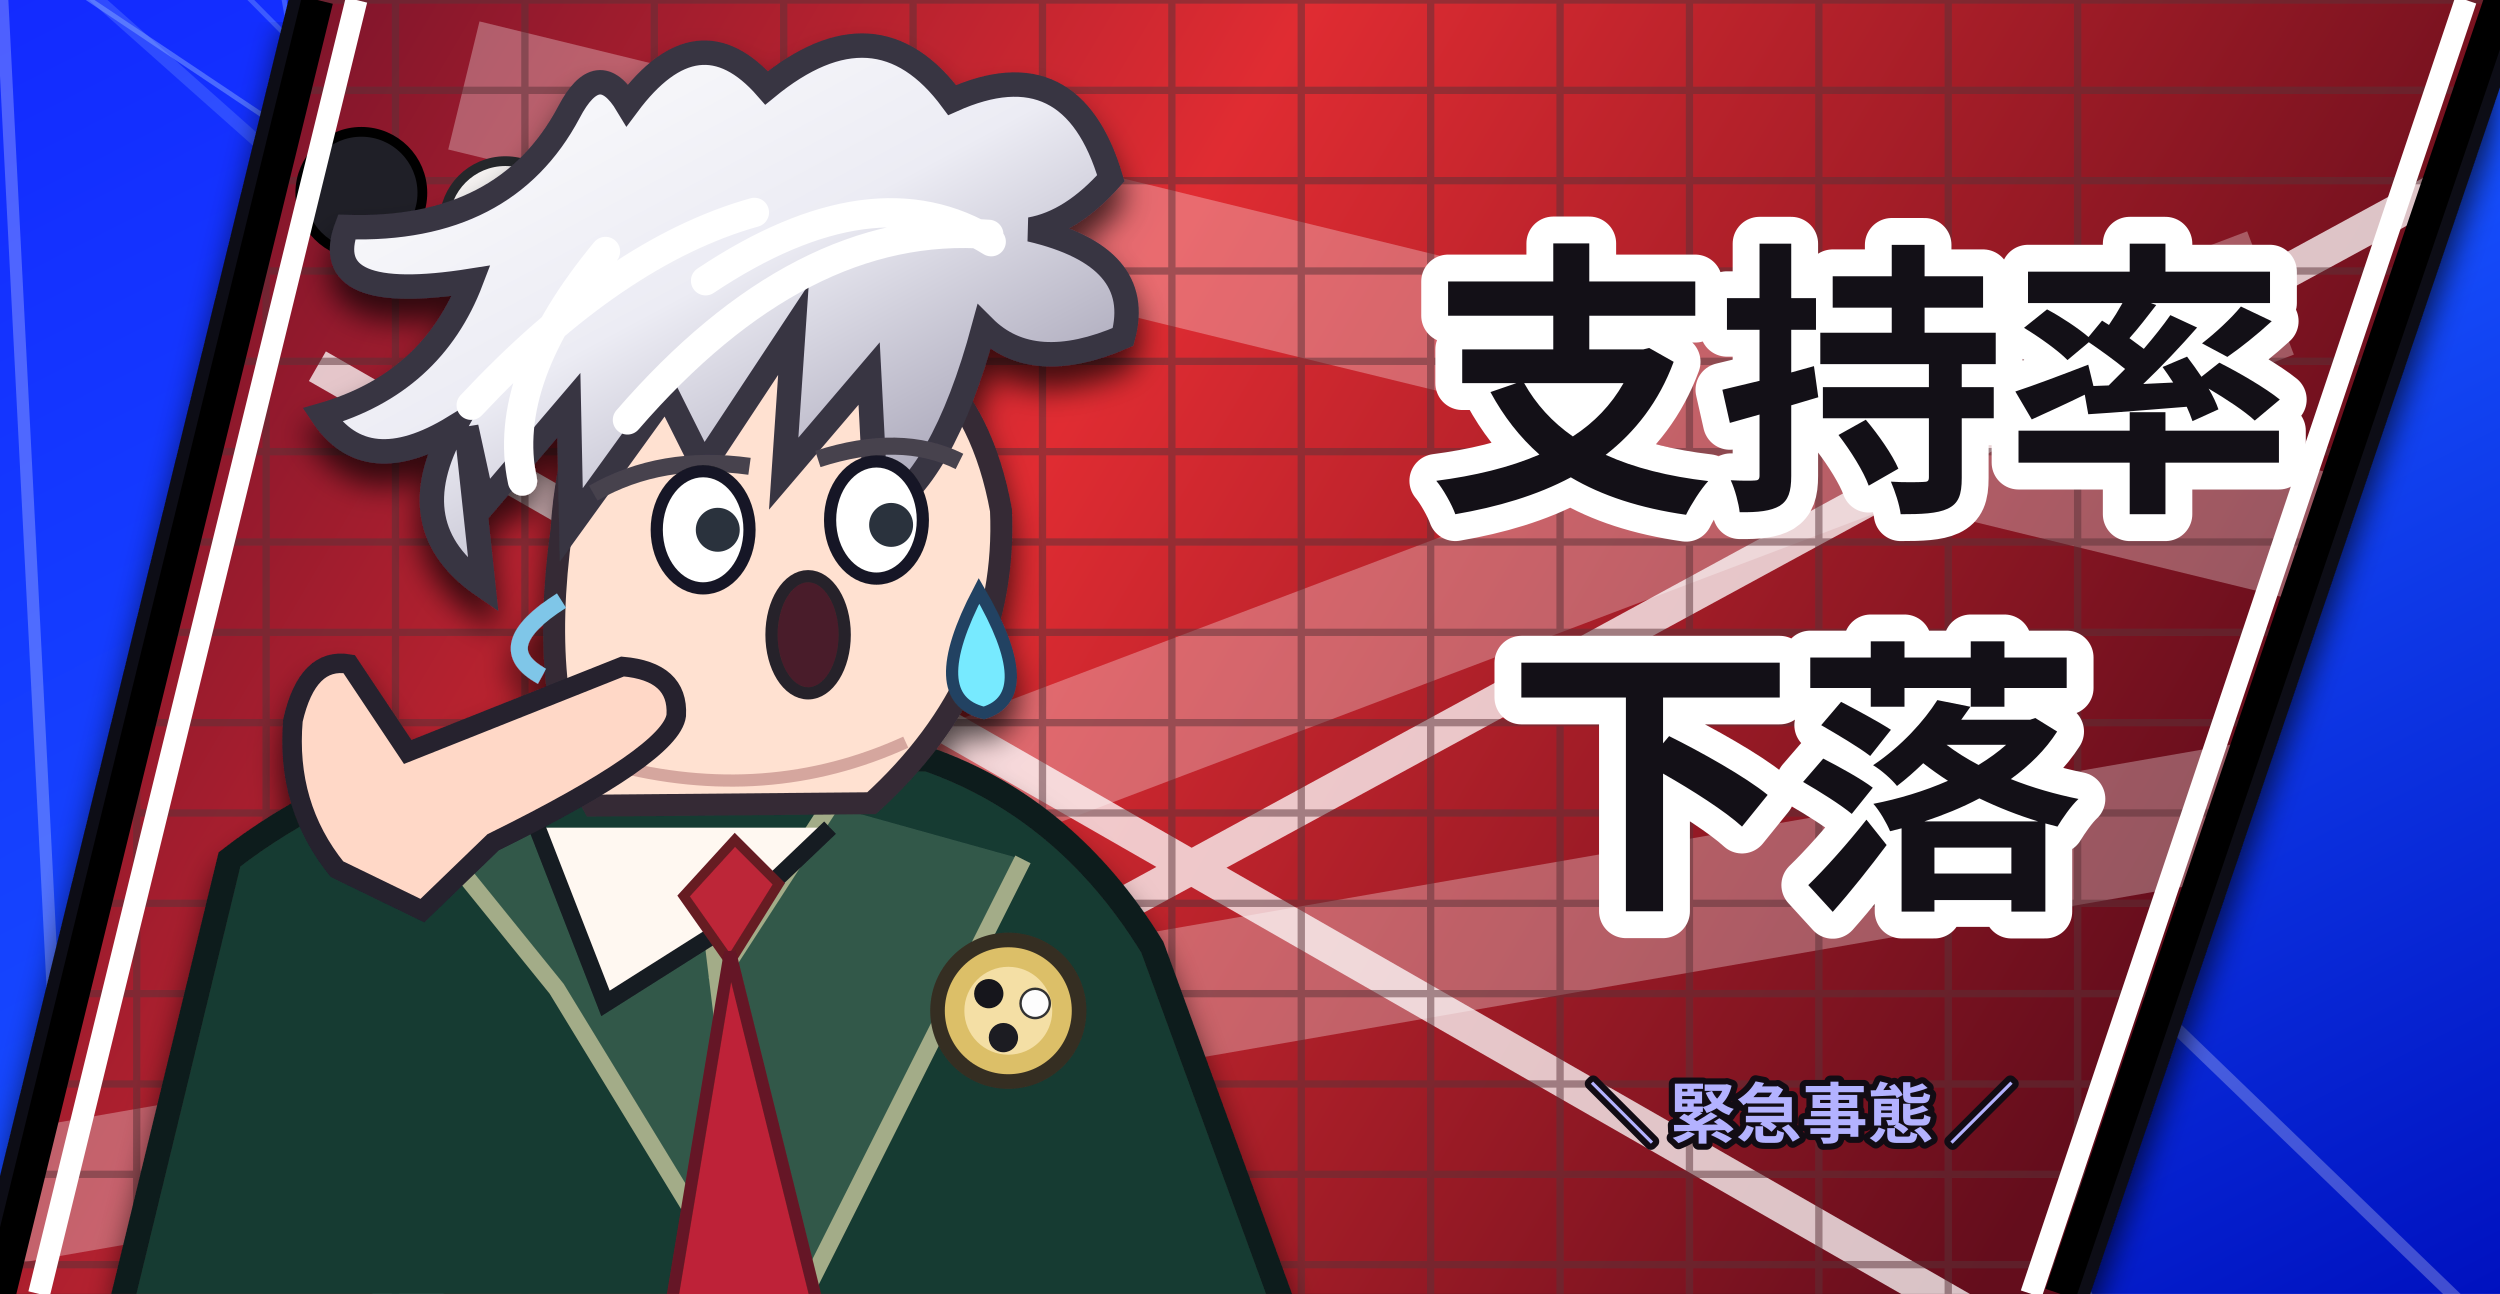
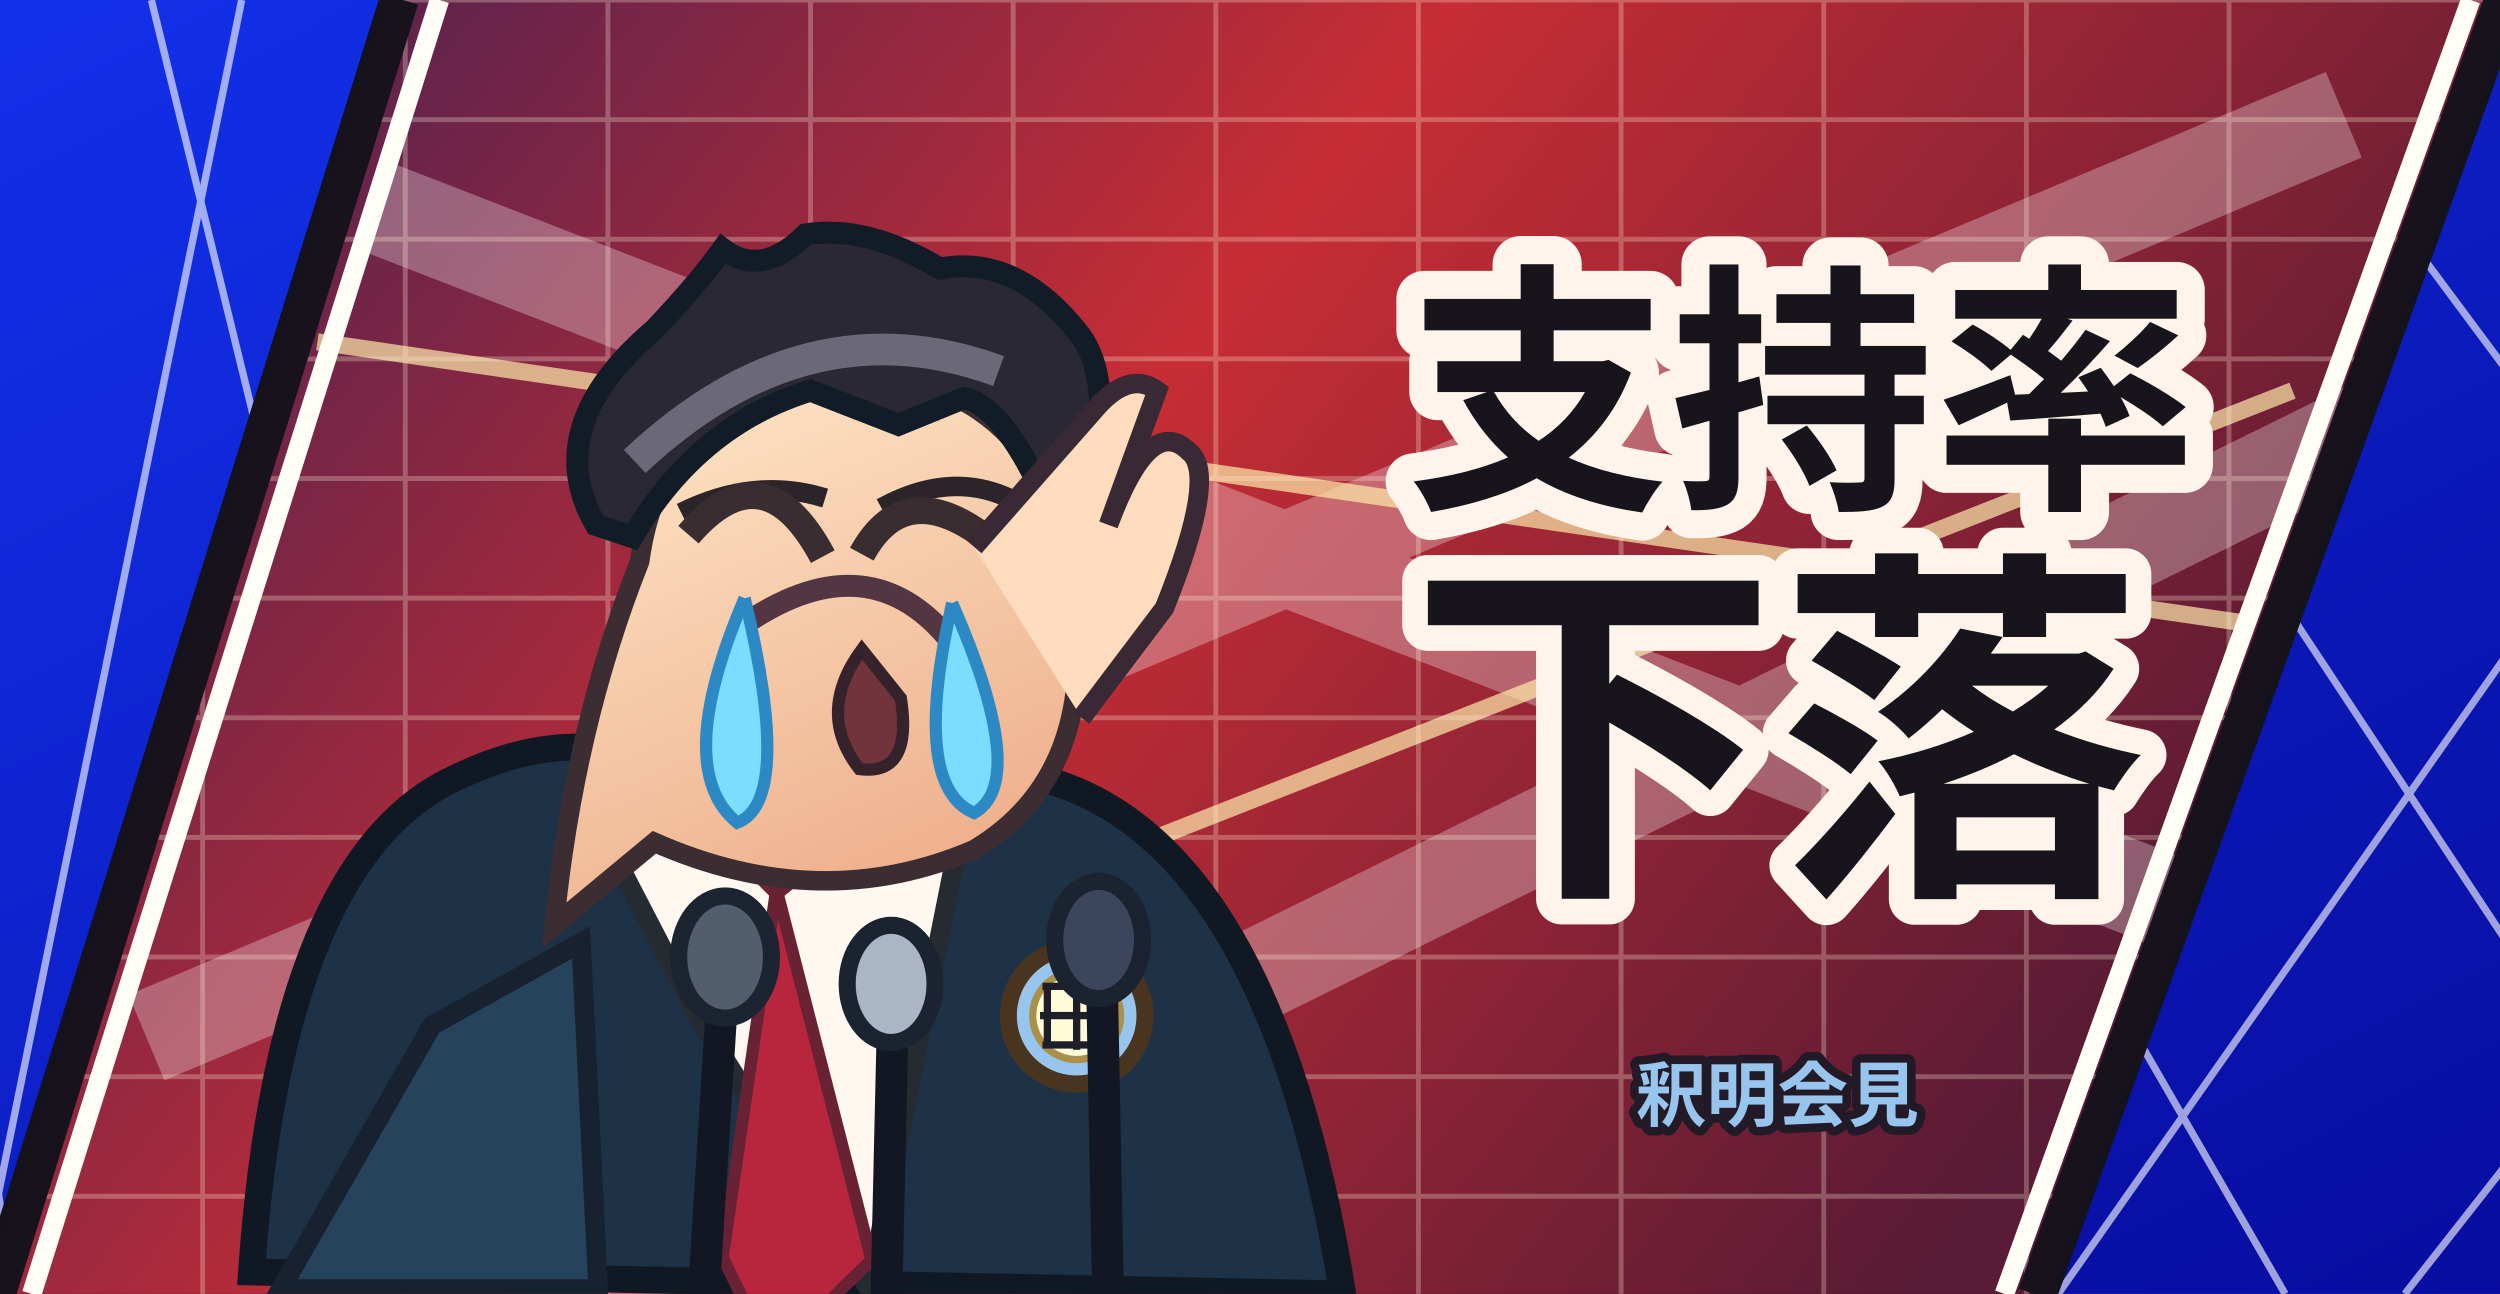
<svg xmlns="http://www.w3.org/2000/svg" viewBox="0 0 1024 530" role="img" aria-label="支持率下落">
  <defs>
-     <linearGradient id="outer" x1="0" y1="0" x2="1" y2="1">
-       <stop stop-color="#132aff" />
-       <stop offset=".55" stop-color="#164ffe" />
-       <stop offset="1" stop-color="#0011bf" />
+     <linearGradient id="blue" x2="1" y2="1">
+       <stop stop-color="#1230e9" />
+       <stop offset="1" stop-color="#080da0" />
    </linearGradient>
-     <linearGradient id="red" x1="0" y1="0" x2="1" y2=".3">
-       <stop stop-color="#600d29" />
-       <stop offset=".48" stop-color="#e02c32" />
-       <stop offset="1" stop-color="#640d1c" />
+     <linearGradient id="red" x2="1" y2=".4">
+       <stop stop-color="#371f54" />
+       <stop offset=".5" stop-color="#c72d35" />
+       <stop offset="1" stop-color="#591b35" />
    </linearGradient>
-     <linearGradient id="hair" x1="0" y1="0" x2=".8" y2="1">
-       <stop stop-color="#fff" />
-       <stop offset=".5" stop-color="#ececf4" />
-       <stop offset="1" stop-color="#918da3" />
+     <linearGradient id="face" x2=".4" y2="1">
+       <stop stop-color="#ffeacb" />
+       <stop offset="1" stop-color="#efb18e" />
    </linearGradient>
-     <clipPath id="clip">
-       <path d="M130 0H1024L844 530H0Z" />
+     <clipPath id="panel">
+       <path d="M165 0H1024L833 530H0Z" />
    </clipPath>
-     <filter id="shadow">
-       <feDropShadow dx="0" dy="9" stdDeviation="6" flood-opacity=".7" />
-     </filter>
  </defs>
-   <rect width="1024" height="530" fill="url(#outer)" />
-   <g>
-     <path d="M29 550 L0 -18" stroke="white" stroke-width="5" opacity="0.25" />
-     <path d="M112 -25 L213 552" stroke="#83a7ff" stroke-width="2" opacity="0.37" />
-     <path d="M195 550 L426 -18" stroke="#83a7ff" stroke-width="2" opacity="0.49" />
-     <path d="M278 -25 L639 552" stroke="white" stroke-width="2" opacity="0.61" />
-     <path d="M361 550 L852 -18" stroke="#83a7ff" stroke-width="5" opacity="0.25" />
-     <path d="M444 -25 L5 552" stroke="#83a7ff" stroke-width="2" opacity="0.37" />
-     <path d="M527 550 L218 -18" stroke="white" stroke-width="2" opacity="0.49" />
-     <path d="M610 -25 L431 552" stroke="#83a7ff" stroke-width="2" opacity="0.61" />
-     <path d="M693 550 L644 -18" stroke="#83a7ff" stroke-width="5" opacity="0.25" />
-     <path d="M776 -25 L857 552" stroke="white" stroke-width="2" opacity="0.37" />
-     <path d="M859 550 L10 -18" stroke="#83a7ff" stroke-width="2" opacity="0.49" />
-     <path d="M942 -25 L223 552" stroke="#83a7ff" stroke-width="2" opacity="0.61" />
-     <path d="M1025 550 L436 -18" stroke="white" stroke-width="5" opacity="0.25" />
-     <path d="M78 -25 L649 552" stroke="#83a7ff" stroke-width="2" opacity="0.37" />
-     <path d="M161 550 L862 -18" stroke="#83a7ff" stroke-width="2" opacity="0.49" />
-     <path d="M244 -25 L15 552" stroke="white" stroke-width="2" opacity="0.61" />
-     <path d="M327 550 L228 -18" stroke="#83a7ff" stroke-width="5" opacity="0.25" />
-     <path d="M410 -25 L441 552" stroke="#83a7ff" stroke-width="2" opacity="0.37" />
-     <path d="M493 550 L654 -18" stroke="white" stroke-width="2" opacity="0.49" />
-     <path d="M576 -25 L867 552" stroke="#83a7ff" stroke-width="2" opacity="0.61" />
-     <path d="M659 550 L20 -18" stroke="#83a7ff" stroke-width="5" opacity="0.25" />
+   <rect width="1024" height="530" fill="url(#blue)" />
+   <g stroke="#fafcff" stroke-width="3" opacity=".62">
+     <path d="M-80 0L6 530" />
+     <path d="M-9 530L99 0" />
+     <path d="M62 0L192 530" />
+     <path d="M133 530L285 0" />
+     <path d="M204 0L378 530" />
+     <path d="M275 530L471 0" />
+     <path d="M346 0L564 530" />
+     <path d="M417 530L657 0" />
+     <path d="M488 0L750 530" />
+     <path d="M559 530L843 0" />
+     <path d="M630 0L936 530" />
+     <path d="M701 530L1029 0" />
+     <path d="M772 0L1122 530" />
+     <path d="M843 530L1215 0" />
+     <path d="M914 0L1308 530" />
+     <path d="M985 530L1401 0" />
+     <path d="M1056 0L1494 530" />
+     <path d="M1127 530L1587 0" />
+     <path d="M1198 0L1680 530" />
+     <path d="M1269 530L1773 0" />
  </g>
-   <path d="M130 0H1024L844 530H0Z" fill="#fff" stroke="#0d0c13" stroke-width="23" filter="url(#shadow)" />
-   <g clip-path="url(#clip)">
+   <path d="M165 0H1024L833 530H0Z" fill="#fbfcfa" stroke="#14121b" stroke-width="19" />
+   <g clip-path="url(#panel)">
    <rect width="1024" height="530" fill="url(#red)" />
-     <path d="M190 35L1030 240M112 430L930 120M-50 500L1100 300" stroke="#fff" stroke-width="54" opacity=".3" />
-     <path d="M130 550L1040 55M130 150L880 580" stroke="#fff" stroke-width="14" opacity=".75" />
-     <g opacity=".5" stroke="#5a3238" stroke-width="3">
-       <path d="M-50 0v530M0 0h1024" />
-       <path d="M3 0v530M0 37h1024" />
-       <path d="M56 0v530M0 74h1024" />
-       <path d="M109 0v530M0 111h1024" />
-       <path d="M162 0v530M0 148h1024" />
-       <path d="M215 0v530M0 185h1024" />
-       <path d="M268 0v530M0 222h1024" />
-       <path d="M321 0v530M0 259h1024" />
-       <path d="M374 0v530M0 296h1024" />
-       <path d="M427 0v530M0 333h1024" />
-       <path d="M480 0v530M0 370h1024" />
-       <path d="M533 0v530M0 407h1024" />
-       <path d="M586 0v530M0 444h1024" />
-       <path d="M639 0v530M0 481h1024" />
-       <path d="M692 0v530M0 518h1024" />
-       <path d="M745 0v530M0 555h1024" />
-       <path d="M798 0v530M0 592h1024" />
-       <path d="M851 0v530M0 629h1024" />
+     <g stroke="#ffffff" opacity=".29" stroke-width="38">
+       <path d="M155 85L980 405M60 425L960 47M210 550L1000 160" />
    </g>
+     <g stroke="#fee9aa" opacity=".7" stroke-width="7">
+       <path d="M130 140L918 255M151 470L939 160" />
+     </g>
+     <g opacity=".28" stroke="#fff1d9" stroke-width="2">
+       <path d="M0 0v530M0 0h1024" />
+       <path d="M83 0v530M0 49h1024" />
+       <path d="M166 0v530M0 98h1024" />
+       <path d="M249 0v530M0 147h1024" />
+       <path d="M332 0v530M0 196h1024" />
+       <path d="M415 0v530M0 245h1024" />
+       <path d="M498 0v530M0 294h1024" />
+       <path d="M581 0v530M0 343h1024" />
+       <path d="M664 0v530M0 392h1024" />
+       <path d="M747 0v530M0 441h1024" />
+       <path d="M830 0v530M0 490h1024" />
+       <path d="M913 0v530M0 539h1024" />
+     </g>
+     <path d="M103 521Q115 350 188 318Q238 294 282 318L427 319Q520 344 550 530Z" fill="#1d3246" stroke="#101824" stroke-width="11" />
+     <path d="M243 334l42 81 71 113 38-190" fill="#fff8f1" stroke="#252b31" stroke-width="8" />
+     <path d="M295 344l23 23 25-20-24-18Z" fill="#b32039" stroke="#712335" stroke-width="4" />
+     <path d="M318 364l39 152-41 40-20-41Z" fill="#b8263d" stroke="#692134" stroke-width="5" />
+     <path d="M227 379Q235 298 262 230Q272 157 351 152Q432 159 440 247Q449 318 399 348Q336 375 268 345Z" fill="url(#face)" stroke="#3c2d32" stroke-width="8" />
+     <path d="M244 215Q221 175 268 135Q286 116 296 102Q312 114 330 96Q355 92 385 110Q417 104 443 138Q460 163 439 225L427 202Q410 166 395 163L368 174L332 160Q286 174 259 220Z" fill="#292833" stroke="#121c26" stroke-width="9" />
+     <path d="M260 189q70-66 149-37" fill="none" stroke="#6b6877" stroke-width="13" />
+     <path d="M279 210q30-15 59-6M361 208q33-18 61 1" fill="none" stroke="#2b2428" stroke-width="8" />
+     <path d="M282 219Q313 183 337 228M353 227Q371 194 406 222" fill="none" stroke="#392d31" stroke-width="11" />
+     <path d="M303 257Q354 221 388 261" fill="none" stroke="#533641" stroke-width="9" />
+     <path d="M305 245q-30 70-3 92 23-9 3-92M390 247q-17 75 9 86 23-13-9-86" fill="#7cddff" stroke="#2c89c3" stroke-width="5" />
+     <path d="M353 266q-19 26-1 49 22 3 17-29Z" fill="#71333c" stroke="#36222b" stroke-width="5" />
+     <path d="M399 224L450 166Q463 152 474 160L454 215Q471 169 487 185Q499 194 477 249L443 294" fill="#ffdcbe" stroke="#382934" stroke-width="8" />
+     <path d="M177 420L238 386 245 528H115Z" fill="#25435b" stroke="#17212f" stroke-width="8" />
+     <circle cx="441" cy="416" r="28" fill="#98c5ed" stroke="#49351f" stroke-width="7" />
+     <circle cx="441" cy="416" r="18" fill="#fffbd9" stroke="#a9914c" stroke-width="3" />
+     <path d="M429 403v25M441 400v30M453 403v25M427 404h29M426 416h31M427 428h29" stroke="#1d1e27" stroke-width="3" />
    <g>
-       <circle cx="148" cy="79" r="25" fill="#1f1f27" stroke="#000" stroke-width="4" />
-       <circle cx="207" cy="91" r="25" fill="#f6f3f2" stroke="#25272b" stroke-width="4" />
+       <path d="M288 534L297 390M363 534L366 404M454 538L451 384" stroke="#121723" stroke-width="13" />
+       <ellipse cx="297" cy="392" rx="19" ry="25" fill="#535e6c" stroke="#1c2432" stroke-width="7" />
+       <ellipse cx="365" cy="403" rx="18" ry="24" fill="#aab5c6" stroke="#1b2230" stroke-width="7" />
+       <ellipse cx="450" cy="385" rx="18" ry="24" fill="#3b465d" stroke="#1b2230" stroke-width="7" />
    </g>
-     <g transform="translate(-25,0)" filter="url(#shadow)">
-       <path d="M66 570L119 352Q159 321 209 309L405 311Q462 331 497 388L569 585Z" fill="#173a32" stroke="#101d1c" stroke-width="10" />
-       <path d="M198 337L253 405 336 541 312 344M365 330L319 401 351 537 444 352" fill="#33594a" stroke="#a3ac88" stroke-width="7" />
-       <path d="M245 339L273 411 322 380 365 339" fill="#fff8f1" stroke="#171c22" stroke-width="7" />
-       <path d="M305 367L324 394 344 362 326 344Z" fill="#bd2537" stroke="#661a24" stroke-width="4" />
-       <path d="M324 390L361 539 323 572 299 540Z" fill="#be2437" stroke="#651925" stroke-width="5" />
-       <path d="M268 330Q245 289 255 217 261 120 347 127 421 132 435 209 438 278 382 329Z" fill="#ffe1d1" stroke="#342c35" stroke-width="9" />
-       <path d="M223 240Q188 216 211 175q-36 22-54-5 45-13 61-55-63 10-51-22 65 2 91-47 12-23 24-3 29-39 57-7 45-37 76 5 49-22 65 32-16 18-33 21 47 11 38 44-37 16-57-4-17 63-44 77l-3-58-35 41 4-59-37 56-15-30-39 54-1-49-35 41-7-32Z" fill="url(#hair)" stroke="#383443" stroke-width="10" />
-       <path d="M218 166Q277 103 334 87M282 172Q353 90 430 96M314 115q69-46 117-16M239 197q-9-42 34-94" fill="none" stroke="#fff" stroke-width="12" stroke-linecap="round" />
-       <path d="M268 202q28-16 64-11M360 188q34-11 58 1" fill="none" stroke="#47424d" stroke-width="7" />
-       <ellipse cx="313" cy="217" rx="19" ry="24" fill="#fff" stroke="#191925" stroke-width="5" />
-       <ellipse cx="384" cy="213" rx="19" ry="24" fill="#fff" stroke="#191925" stroke-width="5" />
-       <circle cx="319" cy="217" r="9" fill="#29313c" />
-       <circle cx="390" cy="215" r="9" fill="#29313c" />
-       <ellipse cx="356" cy="260" rx="15" ry="24" fill="#4a1f2c" stroke="#27222a" stroke-width="5" />
-       <path d="M255 246q-30 19-8 31" fill="none" stroke="#7fc6e8" stroke-width="7" />
-       <path d="M426 242q25 43 2 50-25-6-2-50Z" fill="#77eaff" stroke="#224262" stroke-width="5" />
-       <path d="M275 313q64 17 121-9" fill="none" stroke="#d5a69e" stroke-width="5" />
-       <path d="M163 356q-21-26-18-61 6-26 23-23l24 36 88-35q23 2 22 20-2 16-75 52l-29 28Z" fill="#ffd8c7" stroke="#25212d" stroke-width="8" />
-       <circle cx="438" cy="414" r="29" fill="#dcbf68" stroke="#362f23" stroke-width="6" />
-       <circle cx="438" cy="414" r="18" fill="#f4dfa5" />
-       <circle cx="430" cy="407" r="6" fill="#13151a" />
-       <circle cx="449" cy="411" r="6" fill="#fdfdfd" stroke="#333" />
-       <circle cx="436" cy="425" r="6" fill="#1a1a22" />
-     </g>
-     <g font-family="-apple-system, 'Hiragino Kaku Gothic ProN', 'Yu Gothic', sans-serif" font-weight="900" text-anchor="middle" paint-order="stroke" stroke-linejoin="round">
-       <text x="762" y="200" font-size="118" stroke="#fff" stroke-width="22" fill="#131017">支持率</text>
-       <text x="735" y="363" font-size="118" stroke="#fff" stroke-width="22" fill="#131017">下落</text>
-       <text x="738" y="466" font-size="27" stroke="#120c14" stroke-width="5" fill="#b3b2ff">＼ 緊急事態 ／</text>
+     <g font-family="'Hiragino Kaku Gothic ProN','Yu Gothic',sans-serif" text-anchor="middle" font-weight="900" paint-order="stroke" stroke-linejoin="round">
+       <text x="738" y="200" font-size="108" stroke="#fff4eb" stroke-width="23" fill="#17151b">支持率</text>
+       <text x="728" y="355" font-size="151" stroke="#fff4eb" stroke-width="21" fill="#17151b">下落</text>
+       <text x="728" y="459" font-size="29" stroke="#231a27" stroke-width="7" fill="#98c5ed">釈明会見</text>
    </g>
  </g>
-   <path d="M130 0L0 530M1024 0L844 530" fill="none" stroke="#000" stroke-width="13" />
-   <path d="M146 0L16 530M1010 0L832 530" fill="none" stroke="#fff" stroke-width="9" />
+   <path d="M165 0L0 530M1024 0L833 530" stroke="#17121c" stroke-width="13" />
+   <path d="M180 0L13 530M1012 0L821 530" stroke="#fffef6" stroke-width="8" />
</svg>
